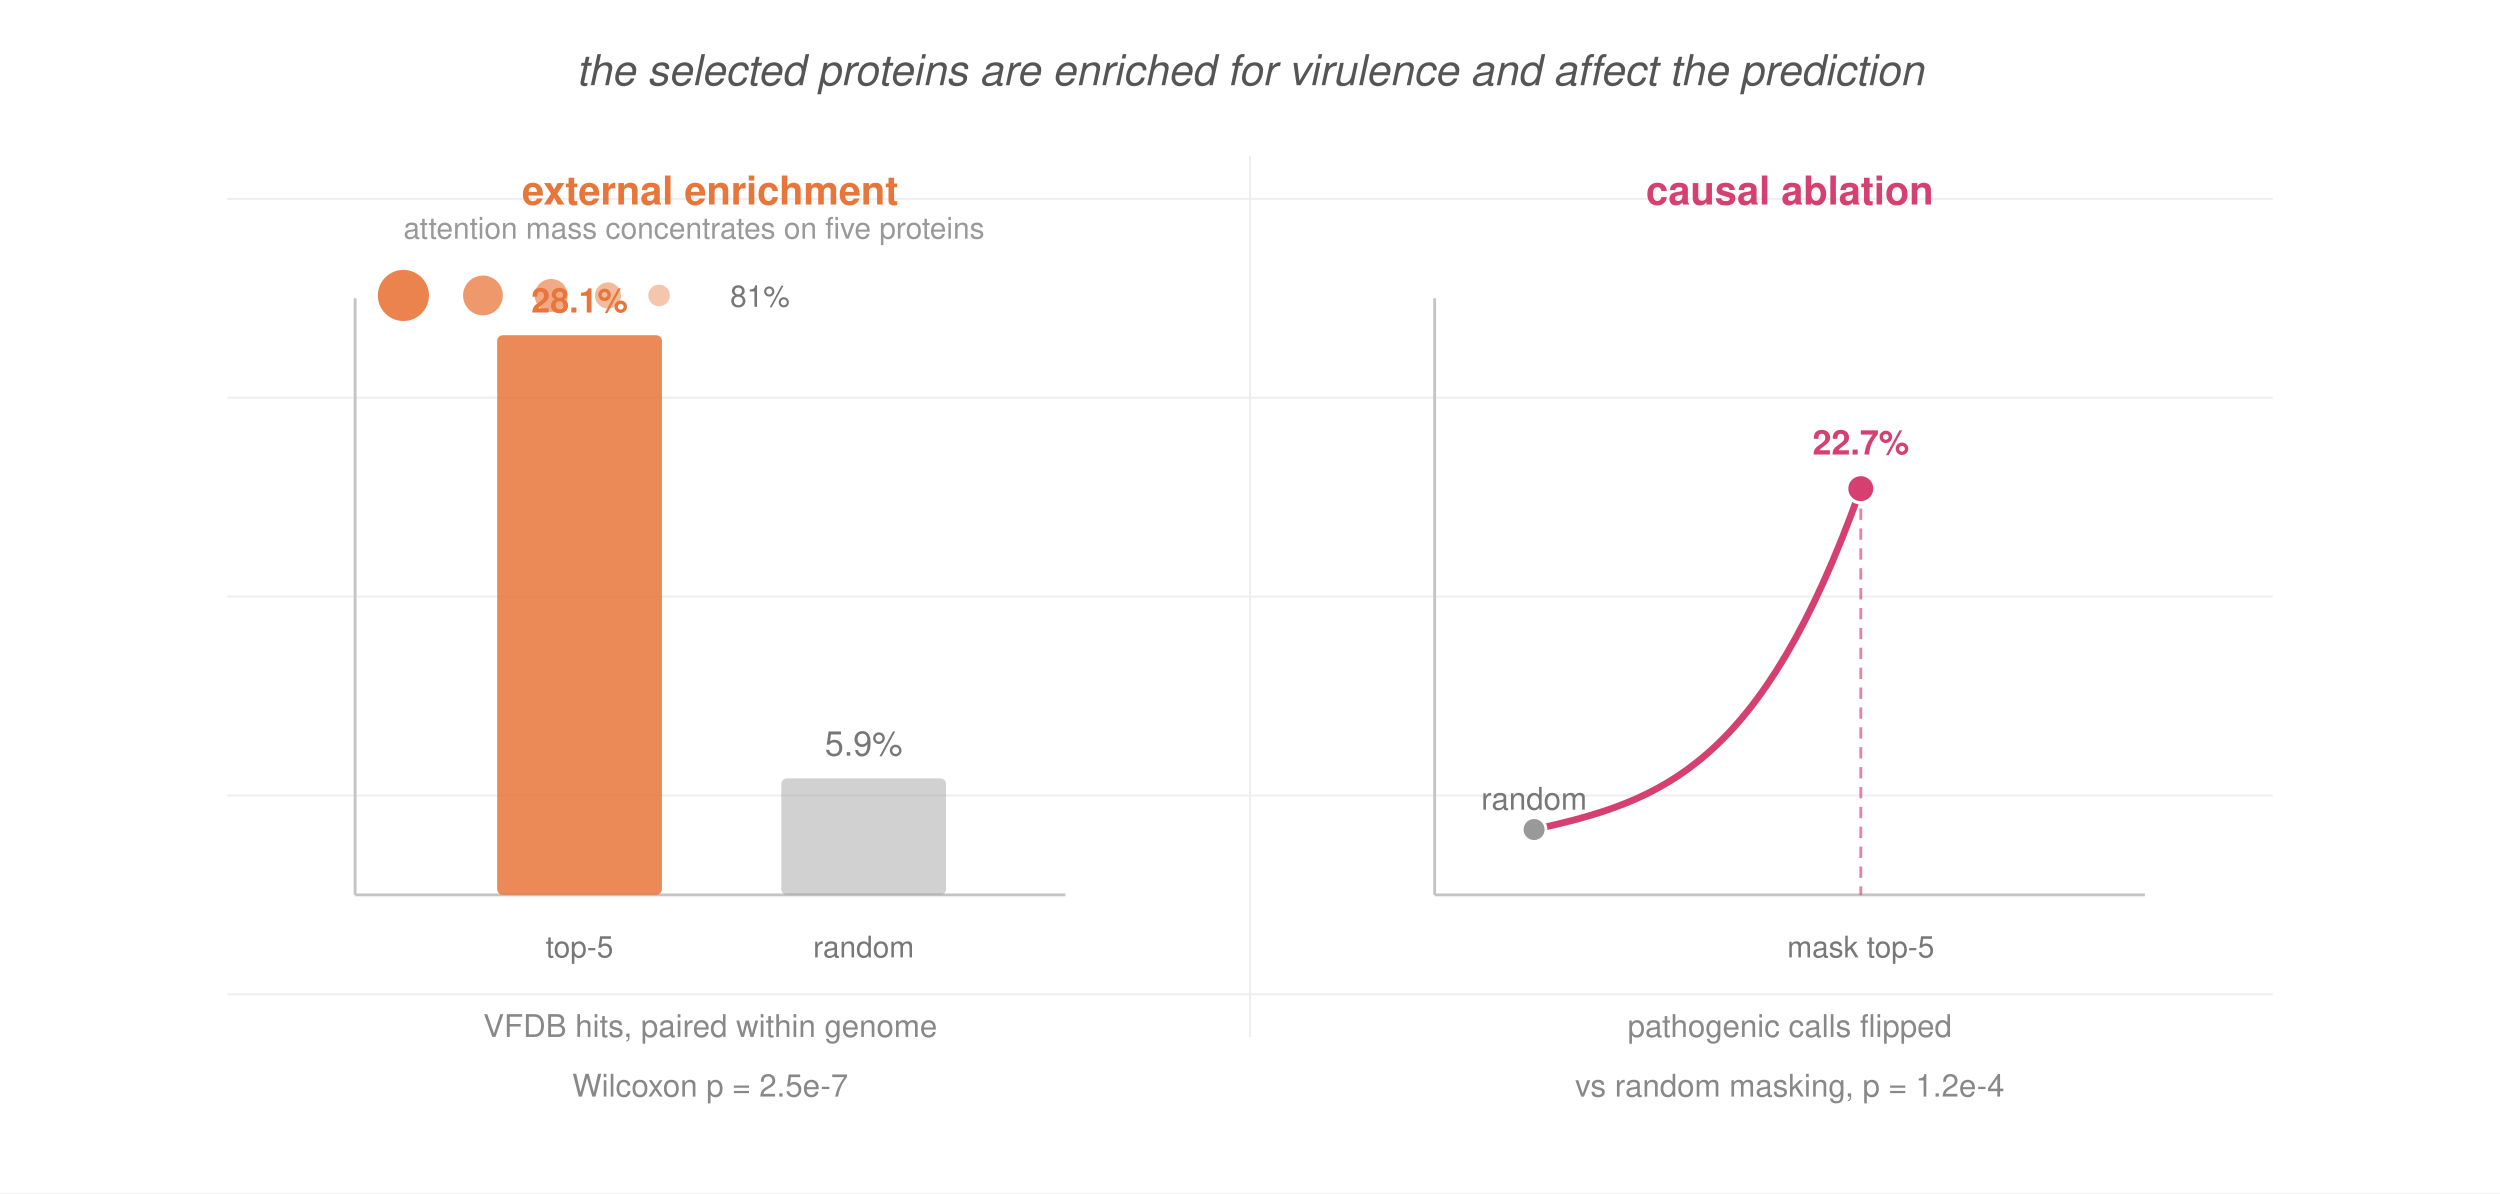
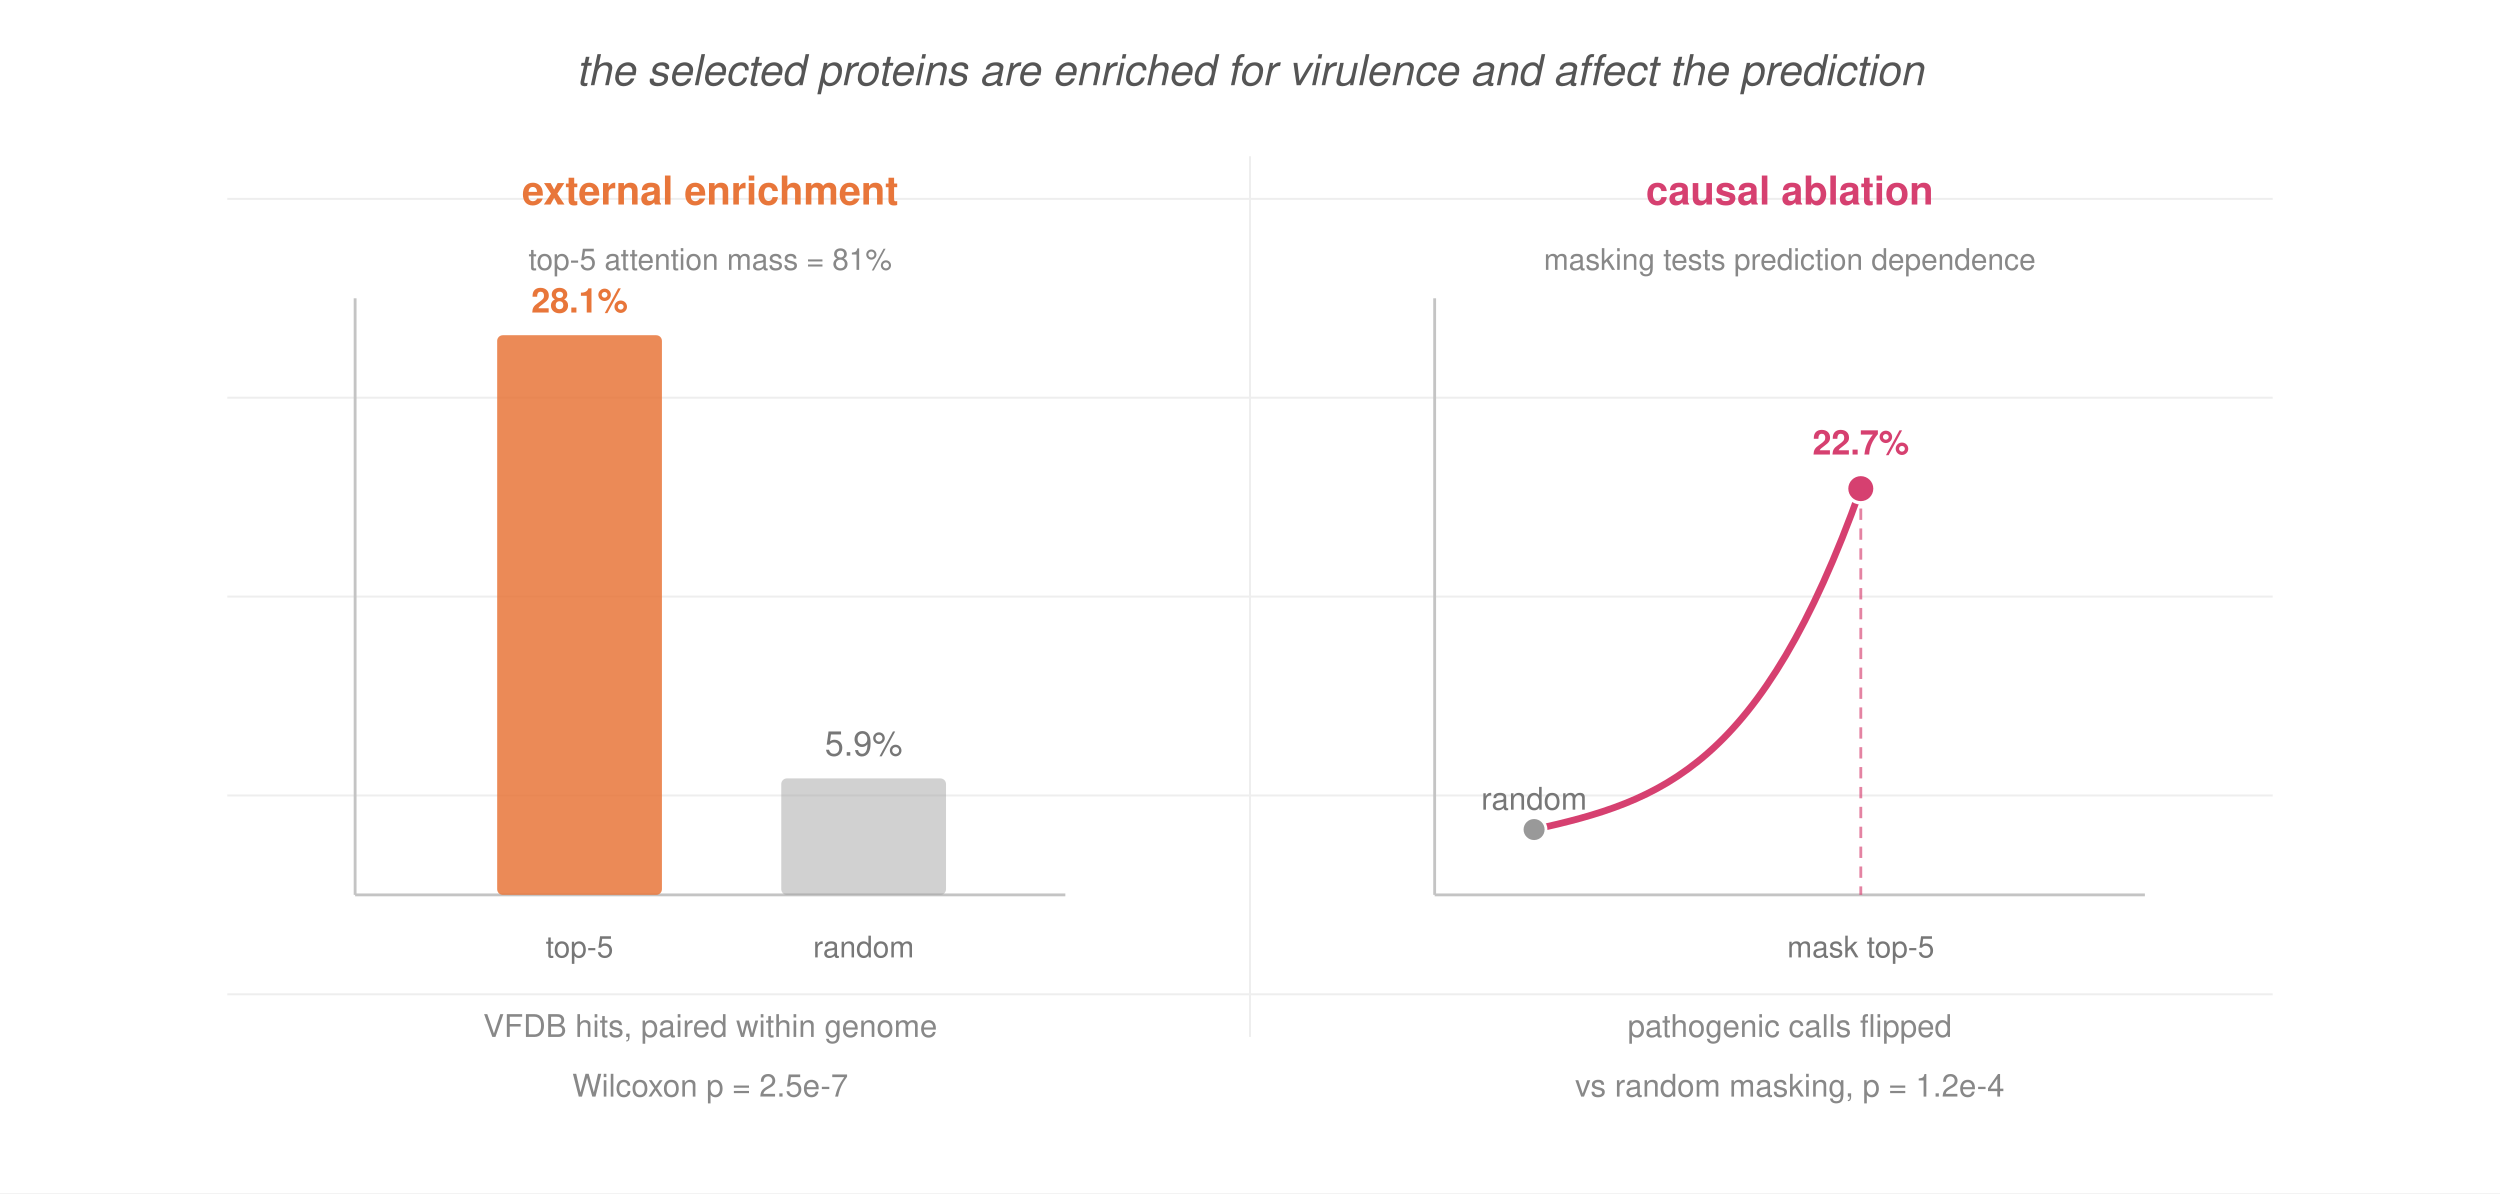
<svg xmlns="http://www.w3.org/2000/svg" viewBox="0 0 880 420" role="img" aria-label="Pathogenicity attention validation">
  <rect width="880" height="420" fill="#ffffff" />
  <g stroke="#eeeeee" stroke-width="0.7">
    <line x1="80" y1="350" x2="800" y2="350" />
    <line x1="80" y1="280" x2="800" y2="280" />
    <line x1="80" y1="210" x2="800" y2="210" />
    <line x1="80" y1="140" x2="800" y2="140" />
    <line x1="80" y1="70" x2="800" y2="70" />
    <line x1="440" y1="55" x2="440" y2="365" />
  </g>
  <g font-family="Helvetica, Arial, sans-serif">
    <text x="440" y="30" text-anchor="middle" font-size="15" fill="#555" font-style="italic">the selected proteins are enriched for virulence and affect the prediction</text>
    <text x="250" y="72" text-anchor="middle" font-size="14" font-weight="600" fill="#e8763a">external enrichment</text>
    <text x="630" y="72" text-anchor="middle" font-size="14" font-weight="600" fill="#d64070">causal ablation</text>
+     <text x="250" y="95" text-anchor="middle" font-size="10.5" fill="#888">top-5 attention mass = 81%</text>
+     <text x="630" y="95" text-anchor="middle" font-size="10.5" fill="#888">masking tests prediction dependence</text>
  </g>
  <line x1="125" y1="315" x2="375" y2="315" stroke="#c4c4c4" />
  <line x1="125" y1="105" x2="125" y2="315" stroke="#c4c4c4" />
  <g fill="#e8763a" opacity="0.85">
    <rect x="175" y="118" width="58" height="197" rx="2" />
  </g>
  <g fill="#999" opacity="0.45">
    <rect x="275" y="274" width="58" height="41" rx="2" />
  </g>
  <g font-family="Helvetica, Arial, sans-serif">
    <text x="204" y="110" text-anchor="middle" font-size="12" fill="#e8763a" font-weight="600">28.1%</text>
    <text x="304" y="266" text-anchor="middle" font-size="12" fill="#777">5.9%</text>
    <text x="204" y="337" text-anchor="middle" font-size="10.5" fill="#777">top-5</text>
    <text x="304" y="337" text-anchor="middle" font-size="10.5" fill="#777">random</text>
    <text x="250" y="365" text-anchor="middle" font-size="11" fill="#888">VFDB hits, paired within genome</text>
    <text x="250" y="386" text-anchor="middle" font-size="11" fill="#888">Wilcoxon p = 2.5e-7</text>
  </g>
  <line x1="505" y1="315" x2="755" y2="315" stroke="#c4c4c4" />
  <line x1="505" y1="105" x2="505" y2="315" stroke="#c4c4c4" />
  <path d="M540 292 C585 282, 620 270, 655 172" fill="none" stroke="#d64070" stroke-width="2.4" stroke-linecap="round" />
  <circle cx="540" cy="292" r="4.2" fill="#999" stroke="#fff" />
  <circle cx="655" cy="172" r="5" fill="#d64070" stroke="#fff" stroke-width="1.2" />
  <line x1="655" y1="172" x2="655" y2="315" stroke="#d64070" stroke-width="1" stroke-dasharray="4 3" opacity="0.65" />
  <g font-family="Helvetica, Arial, sans-serif">
    <text x="655" y="160" text-anchor="middle" font-size="12" fill="#d64070" font-weight="600">22.7%</text>
    <text x="540" y="285" text-anchor="middle" font-size="11" fill="#777">random</text>
    <text x="655" y="337" text-anchor="middle" font-size="10.5" fill="#777">mask top-5</text>
    <text x="630" y="365" text-anchor="middle" font-size="11" fill="#888">pathogenic calls flipped</text>
    <text x="630" y="386" text-anchor="middle" font-size="11" fill="#888">vs random masking, p = 1.2e-4</text>
  </g>
-   <g transform="translate(142 84)">
-     <text x="0" y="0" font-family="Helvetica, Arial, sans-serif" font-size="10.5" fill="#999">attention mass concentrates on five proteins</text>
-     <circle cx="0" cy="20" r="9" fill="#e8763a" opacity="0.9" />
-     <circle cx="28" cy="20" r="7" fill="#e8763a" opacity="0.75" />
-     <circle cx="52" cy="20" r="5.8" fill="#e8763a" opacity="0.62" />
-     <circle cx="72" cy="20" r="4.6" fill="#e8763a" opacity="0.5" />
-     <circle cx="90" cy="20" r="3.8" fill="#e8763a" opacity="0.42" />
-     <text x="115" y="24" font-family="Helvetica, Arial, sans-serif" font-size="10.5" fill="#777">81%</text>
-   </g>
</svg>
